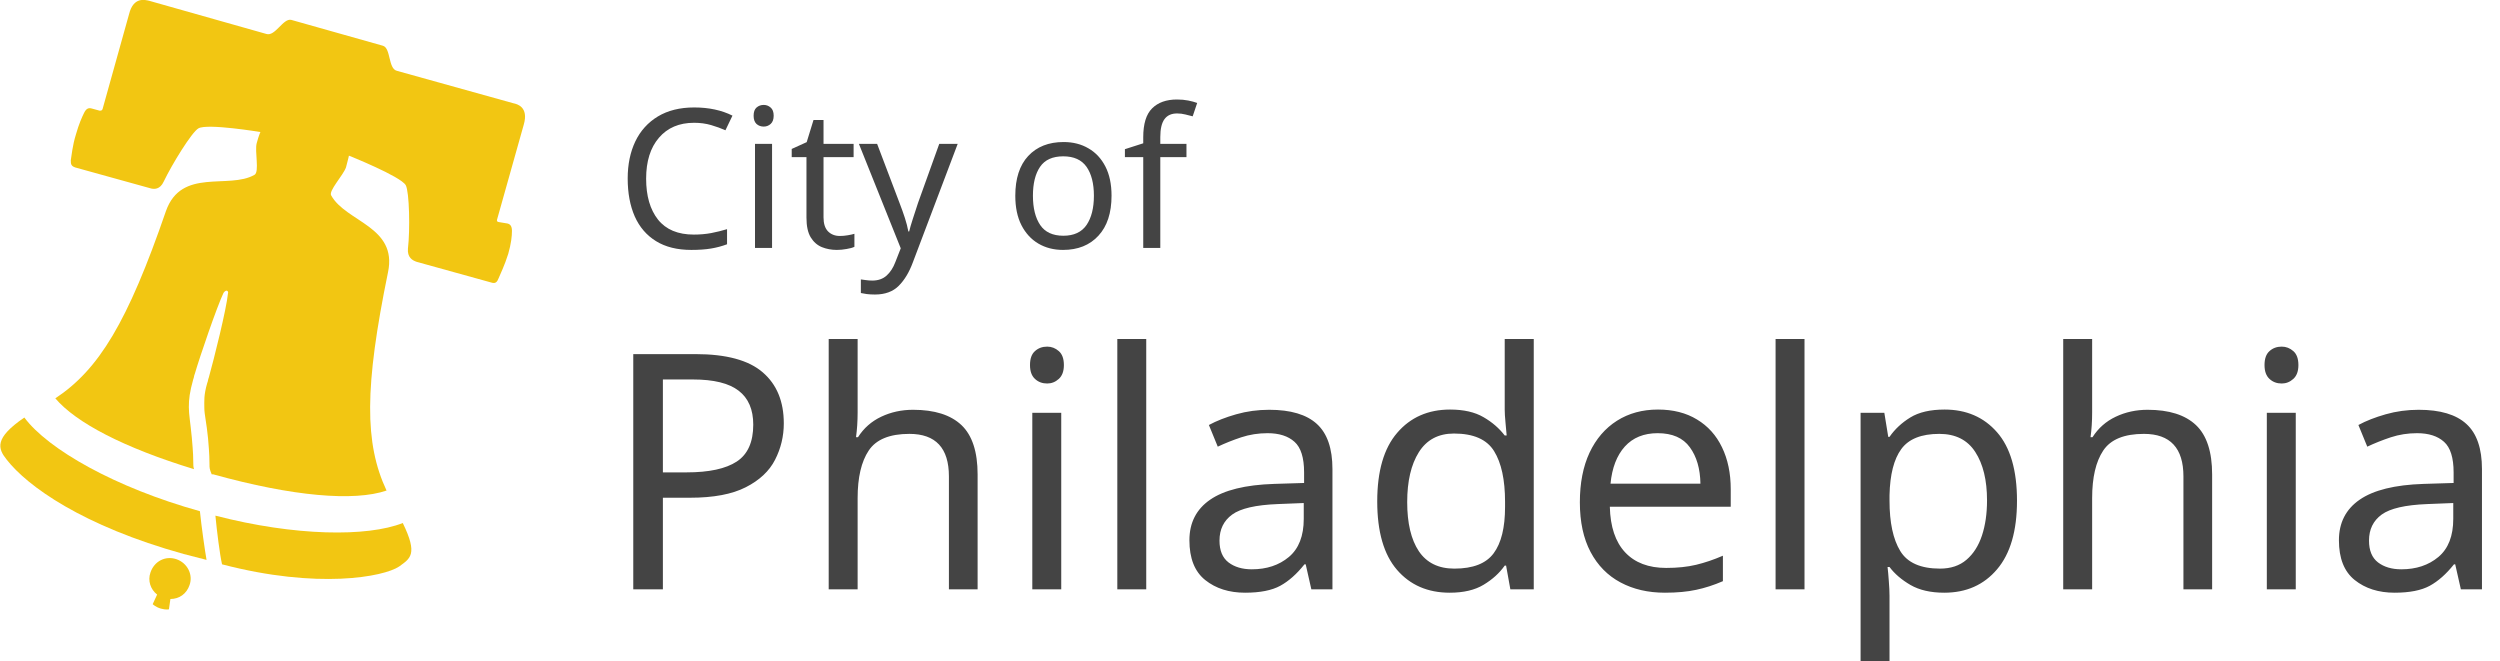
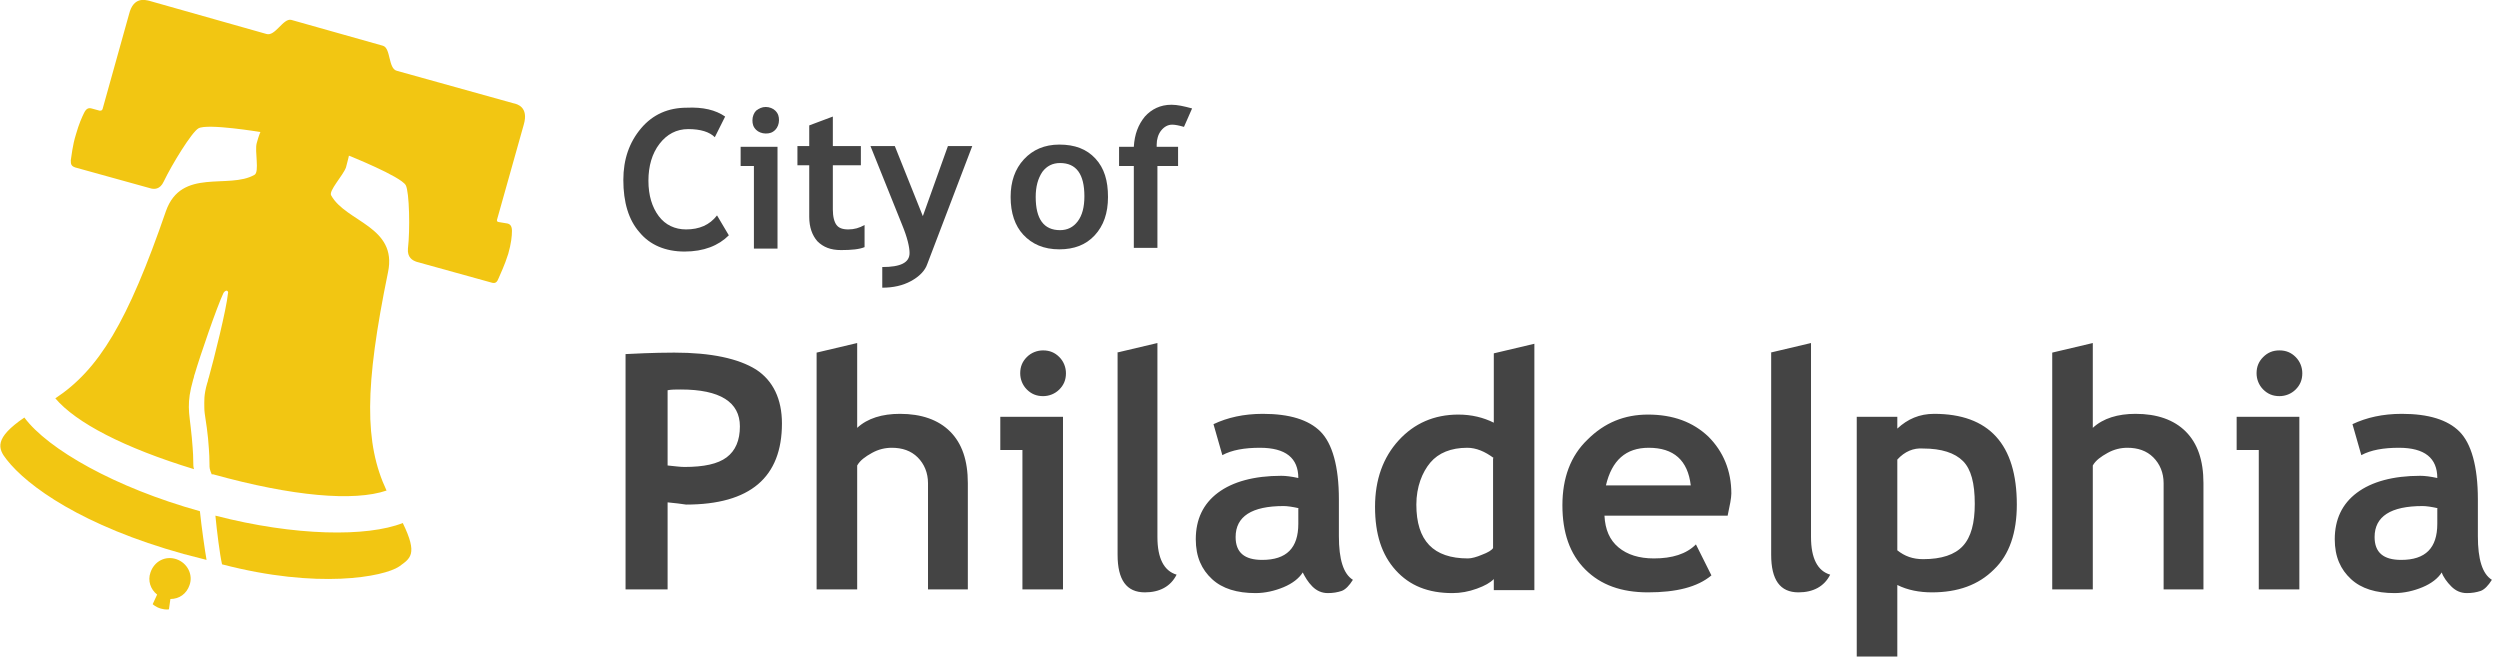
- <svg xmlns="http://www.w3.org/2000/svg" version="1.1" id="Layer_1" x="0px" y="0px" viewBox="0 0 338.9 89.6" style="enable-background:new 0 0 338.9 89.6;" xml:space="preserve">
+ <svg xmlns="http://www.w3.org/2000/svg" version="1.1" id="Layer_1" x="0px" y="0px" viewBox="0 0 338.9 89.6" xml:space="preserve" enable-background="new 0 0 338.9 89.6">
  <style type="text/css">
- 	.st0{fill:#444444;}
- 	.st1{font-family:'TrebuchetMS-Bold';}
- 	.st2{font-size:44.663px;}
+ 	.st0{enable-background:new    ;}
+ 	.st1{fill:#444444;}
+ 	.st2{font-family:'TrebuchetMS-Bold';}
	.st3{font-size:26.314px;}
	.st4{letter-spacing:-3;}
	.st5{fill:#F2C612;}
</style>
-   <g>
-     <text transform="matrix(1 0 0 1 81.5175 79.8943)" class="st0 st1 st2">Philadelphia</text>
-     <text transform="matrix(1 0 0 1 83.4804 33.613)" class="st0 st1 st3">City</text>
-     <text transform="matrix(1 0 0 1 131.8804 33.613)" class="st0 st1 st3 st4"> </text>
-     <text transform="matrix(1 0 0 1 136.1804 33.613)" class="st0 st1 st3">of</text>
-     <text transform="matrix(1 0 0 1 131.8964 40.613)" class="st0 st1 st3"> </text>
-     <g>
-       <path class="st5" d="M29.2,69.9c0.2,2.1,0.6,5.3,0.9,6.6c13,3.4,21.9,1.7,24,0.3c1.5-1.1,2.6-1.6,0.5-5.9    C49.8,72.8,40,72.7,29.2,69.9" />
-       <g>
-         <path class="st5" d="M23.9,75.8c-1.5-0.5-3,0.3-3.5,1.8c-0.4,1.1,0,2.3,0.9,3l-0.6,1.3c0,0,0.4,0.4,1.1,0.6     c0.7,0.2,1.1,0.1,1.1,0.1l0.2-1.4c1.2,0,2.2-0.7,2.6-1.9C26.2,77.9,25.4,76.3,23.9,75.8" />
-         <path class="st5" d="M71,16.9c0.7-2.4-0.9-2.8-1.4-2.9L53.8,9.6c-1.2-0.3-0.8-3.1-1.9-3.4c0,0-11.3-3.2-12.4-3.5S37.3,5,36.1,4.6     L20.2,0.1c-0.5-0.1-2.1-0.6-2.7,1.8l-3.6,12.9C13.8,15,13.7,15,13.5,15l-1.1-0.3c-0.4-0.1-0.7,0-1,0.6s-0.7,1.5-1.1,2.9     c-0.5,1.6-0.6,3-0.7,3.5c0,0.5,0,0.8,0.6,1l10.1,2.8c0.6,0.2,1.4,0.2,1.9-0.9c1.1-2.3,3.8-6.7,4.7-7.2c1.2-0.7,8.4,0.5,8.4,0.5     s-0.2,0.4-0.5,1.5c-0.3,1.1,0.4,3.9-0.3,4.3c-3.5,2-9.9-1-12,4.9c-5.2,15.1-9.1,21.5-15,25.4c2.8,3.3,9.3,6.7,18.8,9.6     c-0.1-0.3-0.1-0.6-0.1-0.9c0-0.5,0-1.2-0.2-3.4c-0.2-2.1-0.4-3.1-0.4-4.1c0-1.1,0.1-2,0.6-3.8c0.1-0.2,0.1-0.5,0.2-0.7     c0.7-2.4,3-9.1,3.9-11c0.2-0.3,0.4-0.3,0.4-0.3c0.1,0,0.3,0.1,0.2,0.4c-0.2,2.1-1.9,8.9-2.6,11.4c-0.1,0.2-0.1,0.5-0.2,0.7     c-0.5,1.7-0.4,2.5-0.4,3.4s0.3,2,0.5,4.1c0.2,2.2,0.2,3.1,0.2,3.6c0,0.4,0,0.6,0.3,1.3c0.1,0,0.1,0,0.2,0     c10.8,3,19.1,3.7,23.5,2.2c-3-6.4-3-14,0.2-29.6c1.3-6.2-5.7-6.8-7.7-10.4c-0.4-0.6,1.6-2.7,2-3.8c0.3-1.1,0.4-1.6,0.4-1.6     s7,2.8,7.7,4c0.5,0.9,0.6,6.1,0.3,8.6c-0.1,1.2,0.6,1.6,1.2,1.8l10.1,2.8c0.6,0.2,0.8-0.1,1-0.6s0.8-1.7,1.3-3.3     c0.4-1.4,0.5-2.4,0.5-3.1c0-0.6-0.2-0.9-0.6-1l-1.2-0.2c-0.2,0-0.3-0.2-0.2-0.4" />
-         <path class="st5" d="M3.3,56.6c-4.1,2.8-3.6,4.2-2.4,5.7c2.8,3.6,10.3,9,24,12.8c0,0,2.7,0.7,3.1,0.8c-0.2-1.1-0.7-4.6-0.9-6.6     C15.6,66.1,6.5,60.9,3.3,56.6" />
-       </g>
-     </g>
+   <g class="st0">
+     <path class="st1" d="M90.5 68.1v11.8h-5.7V48c3.8-0.2 6-0.2 6.6-0.2 5 0 8.7 0.8 11.1 2.3 2.3 1.5 3.5 4 3.5 7.3 0 7.3-4.3 11-13 11C92.4 68.3 91.5 68.2 90.5 68.1zM90.5 52.9v10.2c1 0.1 1.7 0.2 2.3 0.2 2.6 0 4.5-0.4 5.7-1.3 1.2-0.9 1.8-2.3 1.8-4.2 0-3.3-2.7-5-8-5C91.6 52.8 91 52.8 90.5 52.9zM125.8 79.9V65.5c0-1.4-0.5-2.6-1.4-3.5 -0.9-0.9-2.1-1.3-3.5-1.3 -0.9 0-1.8 0.2-2.7 0.7s-1.6 1-2 1.7v16.8h-5.5V47.8l5.5-1.3V58c1.4-1.3 3.4-1.9 5.8-1.9 2.9 0 5.2 0.8 6.8 2.4s2.4 3.9 2.4 7v14.4H125.8zM138.6 79.9V61h-3v-4.5h8.5v23.4H138.6zM141.4 47.5c0.9 0 1.6 0.3 2.2 0.9 0.6 0.6 0.9 1.4 0.9 2.2 0 0.9-0.3 1.6-0.9 2.2 -0.6 0.6-1.4 0.9-2.2 0.9 -0.9 0-1.6-0.3-2.2-0.9 -0.6-0.6-0.9-1.4-0.9-2.2 0-0.9 0.3-1.6 0.9-2.2C139.8 47.8 140.6 47.5 141.4 47.5zM151.4 47.8l5.5-1.3v26.3c0 2.9 0.9 4.6 2.6 5.1 -0.8 1.6-2.3 2.4-4.3 2.4 -2.5 0-3.7-1.7-3.7-5.1V47.8zM176.6 77.6c-0.5 0.8-1.4 1.5-2.6 2s-2.5 0.8-3.8 0.8c-2.5 0-4.5-0.6-5.9-1.9s-2.2-3-2.2-5.4c0-2.7 1-4.8 3-6.3s4.9-2.3 8.6-2.3c0.6 0 1.4 0.1 2.3 0.3 0-2.7-1.7-4.1-5.2-4.1 -2.1 0-3.8 0.3-5.1 1l-1.2-4.2c1.9-0.9 4.1-1.4 6.7-1.4 3.6 0 6.2 0.8 7.8 2.4s2.5 4.7 2.5 9.2v5c0 3.1 0.6 5.1 1.9 5.9 -0.5 0.8-1 1.3-1.5 1.5 -0.6 0.2-1.2 0.3-1.9 0.3 -0.8 0-1.5-0.3-2.1-0.9C177.3 78.9 176.9 78.2 176.6 77.6zM176.1 68.9c-0.9-0.2-1.6-0.3-2.1-0.3 -4.3 0-6.5 1.4-6.5 4.2 0 2.1 1.2 3.1 3.6 3.1 3.3 0 4.9-1.6 4.9-4.9V68.9zM202.5 79.9v-1.4c-0.5 0.5-1.2 0.9-2.3 1.3 -1.1 0.4-2.2 0.6-3.3 0.6 -3.3 0-5.8-1-7.7-3.1s-2.8-4.9-2.8-8.6c0-3.7 1.1-6.7 3.2-9 2.1-2.3 4.8-3.5 8.1-3.5 1.8 0 3.4 0.4 4.8 1.1v-9.4l5.5-1.3v33.4H202.5zM202.5 62.1c-1.2-0.9-2.4-1.4-3.6-1.4 -2.2 0-3.9 0.7-5 2S192 66 192 68.4c0 4.9 2.3 7.3 7 7.3 0.5 0 1.2-0.2 1.9-0.5 0.8-0.3 1.3-0.6 1.5-0.9V62.1zM234.2 69.9h-16.7c0.1 1.9 0.7 3.3 1.9 4.3s2.8 1.5 4.8 1.5c2.5 0 4.4-0.6 5.7-1.9L232 78c-1.9 1.6-4.8 2.3-8.6 2.3 -3.6 0-6.4-1-8.5-3.1 -2.1-2.1-3.1-5-3.1-8.7 0-3.7 1.1-6.7 3.4-8.9 2.3-2.3 5-3.4 8.2-3.4 3.4 0 6.1 1 8.2 3 2 2 3.1 4.6 3.1 7.7C234.7 67.5 234.5 68.5 234.2 69.9zM217.7 65.8h11.5c-0.4-3.4-2.3-5.1-5.7-5.1C220.4 60.7 218.5 62.4 217.7 65.8zM240 47.8l5.5-1.3v26.3c0 2.9 0.9 4.6 2.6 5.1 -0.8 1.6-2.3 2.4-4.3 2.4 -2.5 0-3.7-1.7-3.7-5.1V47.8zM257.2 79.3v9.7h-5.5V56.5h5.5v1.6c1.4-1.3 3-2 5-2 7.4 0 11.2 4.1 11.2 12.3 0 3.8-1 6.8-3.1 8.8 -2.1 2.1-4.9 3.1-8.4 3.1C260.2 80.3 258.6 80 257.2 79.3zM257.2 62.3v12.3c1 0.8 2.1 1.2 3.5 1.2 2.5 0 4.3-0.6 5.4-1.8 1.1-1.2 1.6-3.1 1.6-5.7 0-2.8-0.5-4.7-1.6-5.8 -1.1-1.1-2.9-1.7-5.4-1.7C259.4 60.7 258.2 61.2 257.2 62.3zM293.3 79.9V65.5c0-1.4-0.5-2.6-1.4-3.5 -0.9-0.9-2.1-1.3-3.5-1.3 -0.9 0-1.8 0.2-2.7 0.7s-1.6 1-2 1.7v16.8h-5.5V47.8l5.5-1.3V58c1.4-1.3 3.4-1.9 5.8-1.9 2.9 0 5.2 0.8 6.8 2.4s2.4 3.9 2.4 7v14.4H293.3zM306.2 79.9V61h-3v-4.5h8.5v23.4H306.2zM309 47.5c0.9 0 1.6 0.3 2.2 0.9 0.6 0.6 0.9 1.4 0.9 2.2 0 0.9-0.3 1.6-0.9 2.2 -0.6 0.6-1.4 0.9-2.2 0.9 -0.9 0-1.6-0.3-2.2-0.9 -0.6-0.6-0.9-1.4-0.9-2.2 0-0.9 0.3-1.6 0.9-2.2C307.4 47.8 308.1 47.5 309 47.5zM331 77.6c-0.5 0.8-1.4 1.5-2.6 2s-2.5 0.8-3.8 0.8c-2.5 0-4.5-0.6-5.9-1.9s-2.2-3-2.2-5.4c0-2.7 1-4.8 3-6.3s4.9-2.3 8.6-2.3c0.6 0 1.4 0.1 2.3 0.3 0-2.7-1.7-4.1-5.2-4.1 -2.1 0-3.8 0.3-5.1 1l-1.2-4.2c1.9-0.9 4.1-1.4 6.7-1.4 3.6 0 6.2 0.8 7.8 2.4s2.5 4.7 2.5 9.2v5c0 3.1 0.6 5.1 1.9 5.9 -0.5 0.8-1 1.3-1.5 1.5 -0.6 0.2-1.2 0.3-1.9 0.3 -0.8 0-1.5-0.3-2.1-0.9C331.7 78.9 331.2 78.2 331 77.6zM330.5 68.9c-0.9-0.2-1.6-0.3-2.1-0.3 -4.3 0-6.5 1.4-6.5 4.2 0 2.1 1.2 3.1 3.6 3.1 3.3 0 4.9-1.6 4.9-4.9V68.9z" />
  </g>
+   <g class="st0">
+     <path class="st1" d="M98.3 15.8l-1.4 2.8c-0.7-0.7-1.9-1.1-3.6-1.1 -1.6 0-2.9 0.7-3.9 2 -1 1.3-1.5 3-1.5 5 0 2 0.5 3.6 1.4 4.8 0.9 1.2 2.2 1.8 3.7 1.8 1.8 0 3.2-0.6 4.2-1.9l1.6 2.7c-1.4 1.4-3.4 2.2-6 2.2 -2.6 0-4.7-0.9-6.1-2.6 -1.5-1.7-2.2-4.1-2.2-7.1 0-2.8 0.8-5.1 2.4-7 1.6-1.9 3.7-2.8 6.2-2.8C95.3 14.5 97 14.9 98.3 15.8zM102.2 33.6V22.5h-1.8v-2.6h5v13.8H102.2zM103.8 14.5c0.5 0 1 0.2 1.3 0.5 0.4 0.4 0.5 0.8 0.5 1.3 0 0.5-0.2 1-0.5 1.3 -0.4 0.4-0.8 0.5-1.3 0.5 -0.5 0-1-0.2-1.3-0.5 -0.4-0.4-0.5-0.8-0.5-1.3 0-0.5 0.2-1 0.5-1.3C102.9 14.7 103.3 14.5 103.8 14.5zM109.7 22.4h-1.6v-2.6h1.6v-2.8l3.2-1.2v4h3.8v2.6h-3.8v6c0 1 0.2 1.7 0.5 2.1 0.3 0.4 0.8 0.6 1.6 0.6 0.8 0 1.5-0.2 2.2-0.6v3c-0.7 0.3-1.8 0.4-3.2 0.4 -1.4 0-2.4-0.4-3.2-1.2 -0.7-0.8-1.1-1.9-1.1-3.3V22.4zM125.7 35.8c-0.3 0.9-1.1 1.7-2.2 2.3 -1.1 0.6-2.4 0.9-3.9 0.9v-2.8c2.5 0 3.7-0.6 3.7-1.9 0-0.8-0.3-2.1-1-3.8l-4.3-10.7h3.3l3.8 9.5 3.4-9.5h3.3L125.7 35.8z" />
+   </g>
+   <text transform="matrix(1 0 0 1 131.8804 33.613)" class="st1 st2 st3 st4" />
+   <g class="st0">
+     <path class="st1" d="M137 26.7c0-2.1 0.6-3.8 1.8-5.1 1.2-1.3 2.8-2 4.8-2 2.1 0 3.7 0.6 4.9 1.9s1.7 3 1.7 5.2c0 2.2-0.6 3.9-1.8 5.2 -1.2 1.3-2.8 1.9-4.8 1.9 -2.1 0-3.7-0.7-4.9-2C137.6 30.6 137 28.9 137 26.7zM140.4 26.7c0 3 1.1 4.5 3.3 4.5 1 0 1.8-0.4 2.4-1.2s0.9-1.9 0.9-3.4c0-3-1.1-4.5-3.3-4.5 -1 0-1.8 0.4-2.4 1.2C140.7 24.2 140.4 25.3 140.4 26.7zM160.5 17.2c-0.7-0.2-1.2-0.3-1.6-0.3 -0.6 0-1.1 0.3-1.5 0.8 -0.4 0.5-0.6 1.2-0.6 1.9 0 0.1 0 0.2 0 0.3h2.9v2.6h-2.8v11.1h-3.2V22.5h-2v-2.6h2c0.1-1.7 0.6-3 1.5-4.1 0.9-1 2.1-1.6 3.6-1.6 0.8 0 1.7 0.2 2.8 0.5L160.5 17.2z" />
+   </g>
+   <text transform="matrix(1 0 0 1 131.8964 40.613)" class="st1 st2 st3" />
+   <path class="st5" d="M29.2 69.9c0.2 2.1 0.6 5.3 0.9 6.6 13 3.4 21.9 1.7 24 0.3 1.5-1.1 2.6-1.6 0.5-5.9C49.8 72.8 40 72.7 29.2 69.9" />
+   <path class="st5" d="M23.9 75.8c-1.5-0.5-3 0.3-3.5 1.8 -0.4 1.1 0 2.3 0.9 3l-0.6 1.3c0 0 0.4 0.4 1.1 0.6s1.1 0.1 1.1 0.1l0.2-1.4c1.2 0 2.2-0.7 2.6-1.9C26.2 77.9 25.4 76.3 23.9 75.8M71 16.9c0.7-2.4-0.9-2.8-1.4-2.9L53.8 9.6c-1.2-0.3-0.8-3.1-1.9-3.4 0 0-11.3-3.2-12.4-3.5S37.3 5 36.1 4.6L20.2 0.1c-0.5-0.1-2.1-0.6-2.7 1.8l-3.6 12.9C13.8 15 13.7 15 13.5 15l-1.1-0.3c-0.4-0.1-0.7 0-1 0.6s-0.7 1.5-1.1 2.9c-0.5 1.6-0.6 3-0.7 3.5 0 0.5 0 0.8 0.6 1l10.1 2.8c0.6 0.2 1.4 0.2 1.9-0.9 1.1-2.3 3.8-6.7 4.7-7.2 1.2-0.7 8.4 0.5 8.4 0.5s-0.2 0.4-0.5 1.5 0.4 3.9-0.3 4.3c-3.5 2-9.9-1-12 4.9 -5.2 15.1-9.1 21.5-15 25.4 2.8 3.3 9.3 6.7 18.8 9.6 -0.1-0.3-0.1-0.6-0.1-0.9 0-0.5 0-1.2-0.2-3.4 -0.2-2.1-0.4-3.1-0.4-4.1 0-1.1 0.1-2 0.6-3.8 0.1-0.2 0.1-0.5 0.2-0.7 0.7-2.4 3-9.1 3.9-11 0.2-0.3 0.4-0.3 0.4-0.3 0.1 0 0.3 0.1 0.2 0.4 -0.2 2.1-1.9 8.9-2.6 11.4 -0.1 0.2-0.1 0.5-0.2 0.7 -0.5 1.7-0.4 2.5-0.4 3.4s0.3 2 0.5 4.1c0.2 2.2 0.2 3.1 0.2 3.6 0 0.4 0 0.6 0.3 1.3 0.1 0 0.1 0 0.2 0 10.8 3 19.1 3.7 23.5 2.2 -3-6.4-3-14 0.2-29.6 1.3-6.2-5.7-6.8-7.7-10.4 -0.4-0.6 1.6-2.7 2-3.8 0.3-1.1 0.4-1.6 0.4-1.6s7 2.8 7.7 4c0.5 0.9 0.6 6.1 0.3 8.6 -0.1 1.2 0.6 1.6 1.2 1.8l10.1 2.8c0.6 0.2 0.8-0.1 1-0.6s0.8-1.7 1.3-3.3c0.4-1.4 0.5-2.4 0.5-3.1 0-0.6-0.2-0.9-0.6-1l-1.2-0.2c-0.2 0-0.3-0.2-0.2-0.4M3.3 56.6c-4.1 2.8-3.6 4.2-2.4 5.7 2.8 3.6 10.3 9 24 12.8 0 0 2.7 0.7 3.1 0.8 -0.2-1.1-0.7-4.6-0.9-6.6C15.6 66.1 6.5 60.9 3.3 56.6" />
</svg>
